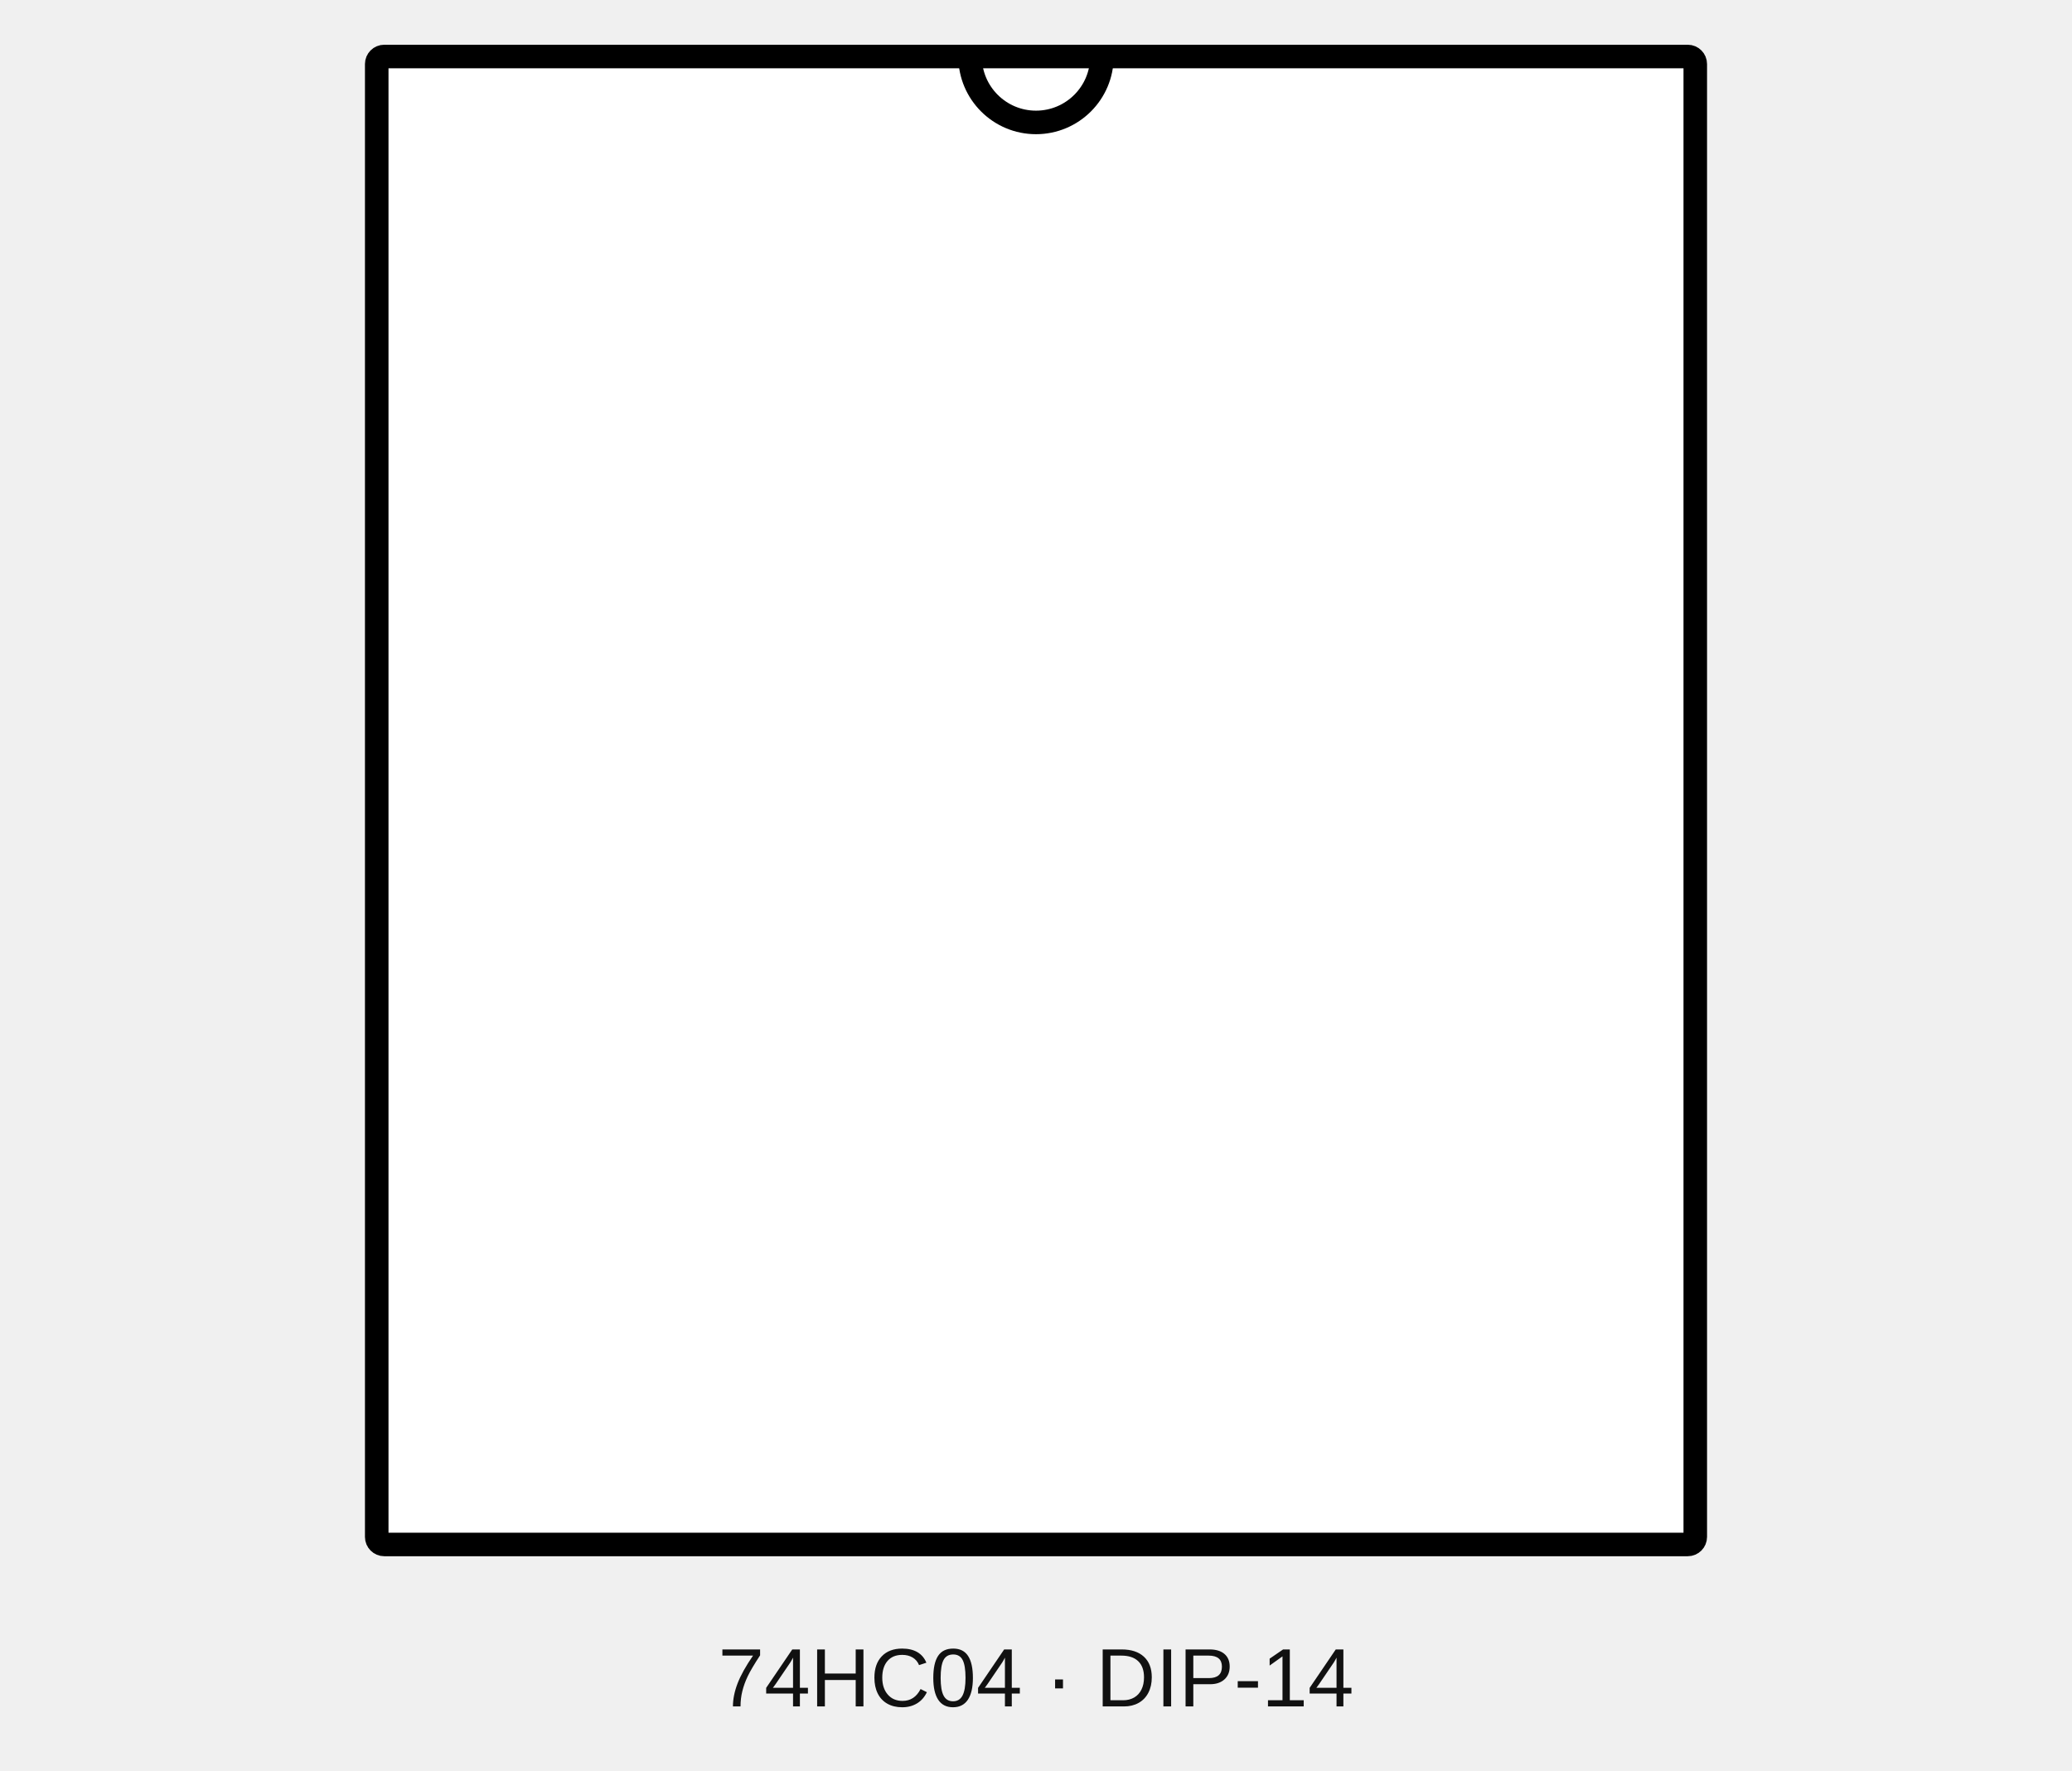
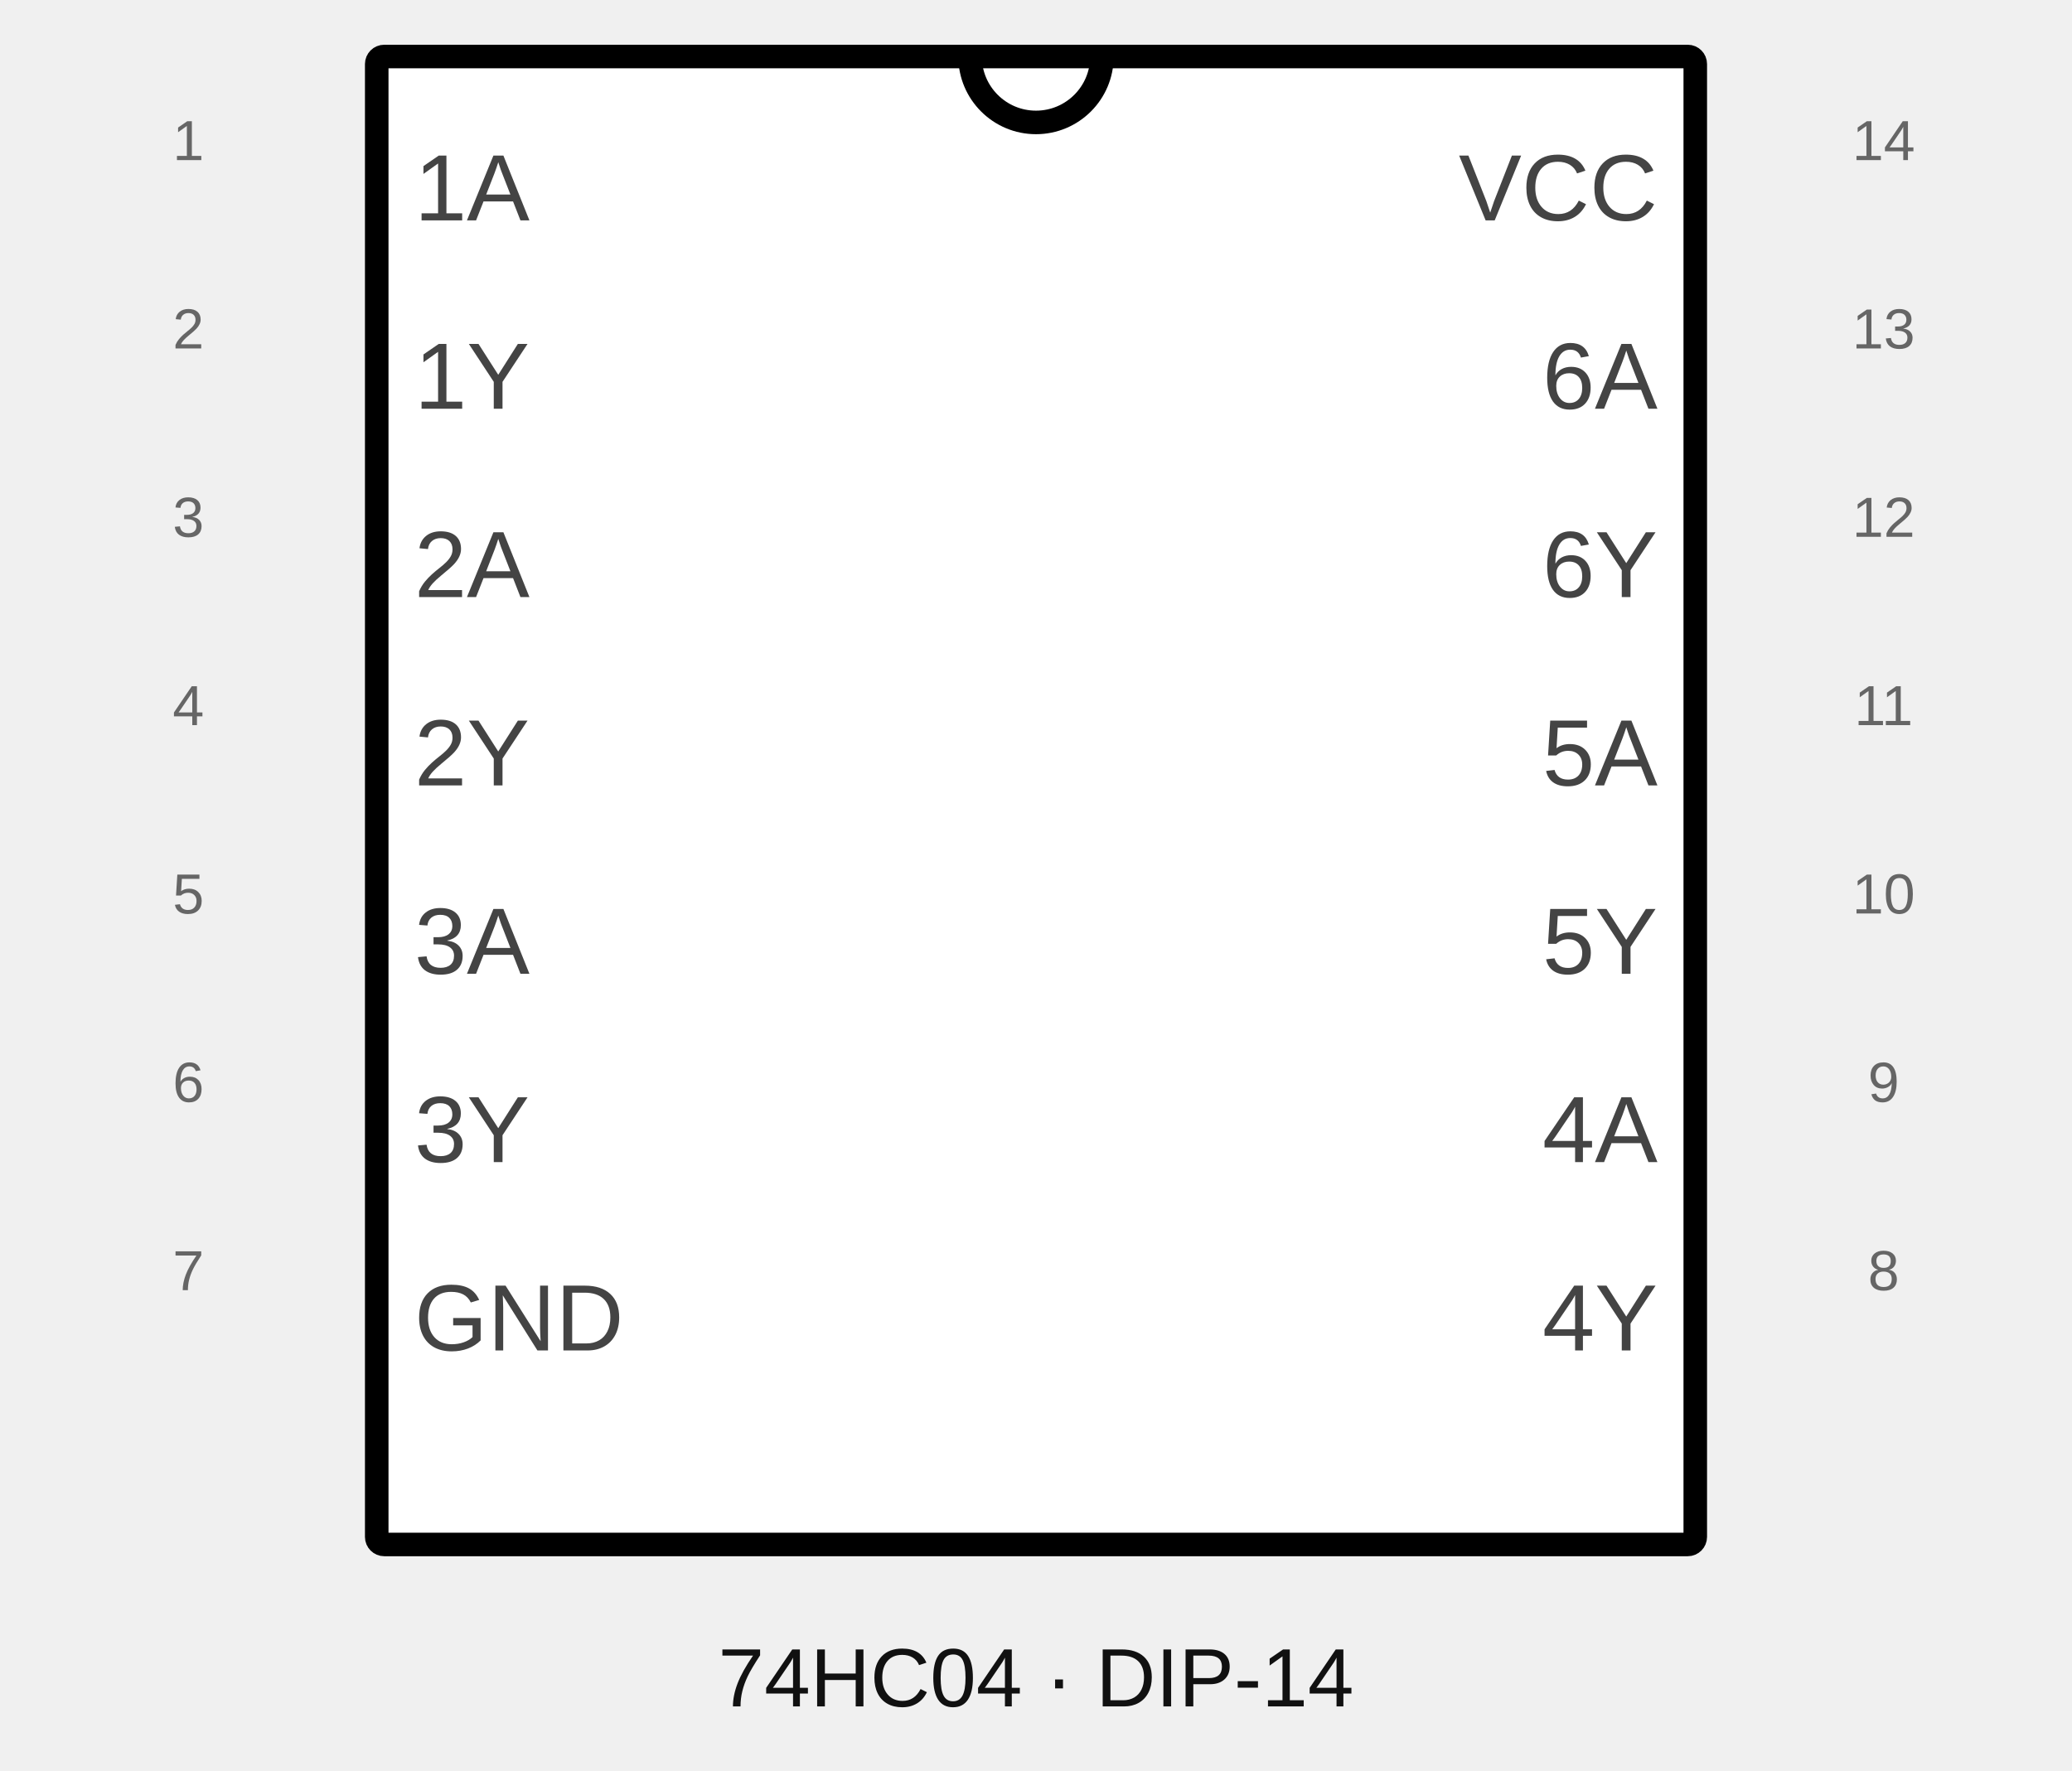
<svg xmlns="http://www.w3.org/2000/svg" viewBox="0 0 1100 940" role="img" aria-labelledby="title desc">
  <style>.body{fill:#fff;stroke:#000;stroke-width:12.5}.lead{stroke:#787878;stroke-width:9.72;stroke-linecap:round}.pin{fill:none;stroke:none}.name{font:50px "Droid Sans",Arial,sans-serif;fill:#444}.number{font:30px "Droid Sans",Arial,sans-serif;fill:#666}.title{font:44px "Droid Sans",Arial,sans-serif;fill:#111}</style>
  <text class="title" x="550" y="906" text-anchor="middle">74HC04 · DIP-14</text>
  <rect class="body" x="200" y="30" width="700" height="790" rx="4" />
  <path d="M515.0 30a35 35 0 0 0 70 0" fill="none" stroke="#000" stroke-width="12.5" />
+   <rect class="pin" id="connector0pin" data-pin-number="1" data-pin-name="1A" data-direction="input" x="5" y="95" width="195" height="10" />
+   <text class="name" x="220" y="117" text-anchor="start">1A</text>
+   <text class="number" x="100" y="85" text-anchor="middle">1</text>
+   <rect class="pin" id="connector1pin" data-pin-number="2" data-pin-name="1Y" data-direction="output" x="5" y="195" width="195" height="10" />
+   <text class="name" x="220" y="217" text-anchor="start">1Y</text>
+   <text class="number" x="100" y="185" text-anchor="middle">2</text>
+   <rect class="pin" id="connector2pin" data-pin-number="3" data-pin-name="2A" data-direction="input" x="5" y="295" width="195" height="10" />
+   <text class="name" x="220" y="317" text-anchor="start">2A</text>
+   <text class="number" x="100" y="285" text-anchor="middle">3</text>
+   <rect class="pin" id="connector3pin" data-pin-number="4" data-pin-name="2Y" data-direction="output" x="5" y="395" width="195" height="10" />
+   <text class="name" x="220" y="417" text-anchor="start">2Y</text>
+   <text class="number" x="100" y="385" text-anchor="middle">4</text>
+   <rect class="pin" id="connector4pin" data-pin-number="5" data-pin-name="3A" data-direction="input" x="5" y="495" width="195" height="10" />
+   <text class="name" x="220" y="517" text-anchor="start">3A</text>
+   <text class="number" x="100" y="485" text-anchor="middle">5</text>
+   <rect class="pin" id="connector5pin" data-pin-number="6" data-pin-name="3Y" data-direction="output" x="5" y="595" width="195" height="10" />
+   <text class="name" x="220" y="617" text-anchor="start">3Y</text>
+   <text class="number" x="100" y="585" text-anchor="middle">6</text>
+   <rect class="pin" id="connector6pin" data-pin-number="7" data-pin-name="GND" data-direction="power" x="5" y="695" width="195" height="10" />
+   <text class="name" x="220" y="717" text-anchor="start">GND</text>
+   <text class="number" x="100" y="685" text-anchor="middle">7</text>
+   <rect class="pin" id="connector7pin" data-pin-number="8" data-pin-name="4Y" data-direction="output" x="900" y="695" width="195" height="10" />
+   <text class="name" x="880" y="717" text-anchor="end">4Y</text>
+   <text class="number" x="1000" y="685" text-anchor="middle">8</text>
+   <rect class="pin" id="connector8pin" data-pin-number="9" data-pin-name="4A" data-direction="input" x="900" y="595" width="195" height="10" />
+   <text class="name" x="880" y="617" text-anchor="end">4A</text>
+   <text class="number" x="1000" y="585" text-anchor="middle">9</text>
+   <rect class="pin" id="connector9pin" data-pin-number="10" data-pin-name="5Y" data-direction="output" x="900" y="495" width="195" height="10" />
+   <text class="name" x="880" y="517" text-anchor="end">5Y</text>
+   <text class="number" x="1000" y="485" text-anchor="middle">10</text>
+   <rect class="pin" id="connector10pin" data-pin-number="11" data-pin-name="5A" data-direction="input" x="900" y="395" width="195" height="10" />
+   <text class="name" x="880" y="417" text-anchor="end">5A</text>
+   <text class="number" x="1000" y="385" text-anchor="middle">11</text>
+   <rect class="pin" id="connector11pin" data-pin-number="12" data-pin-name="6Y" data-direction="output" x="900" y="295" width="195" height="10" />
+   <text class="name" x="880" y="317" text-anchor="end">6Y</text>
+   <text class="number" x="1000" y="285" text-anchor="middle">12</text>
+   <rect class="pin" id="connector12pin" data-pin-number="13" data-pin-name="6A" data-direction="input" x="900" y="195" width="195" height="10" />
+   <text class="name" x="880" y="217" text-anchor="end">6A</text>
+   <text class="number" x="1000" y="185" text-anchor="middle">13</text>
+   <rect class="pin" id="connector13pin" data-pin-number="14" data-pin-name="VCC" data-direction="power" x="900" y="95" width="195" height="10" />
+   <text class="name" x="880" y="117" text-anchor="end">VCC</text>
+   <text class="number" x="1000" y="85" text-anchor="middle">14</text>
</svg>
